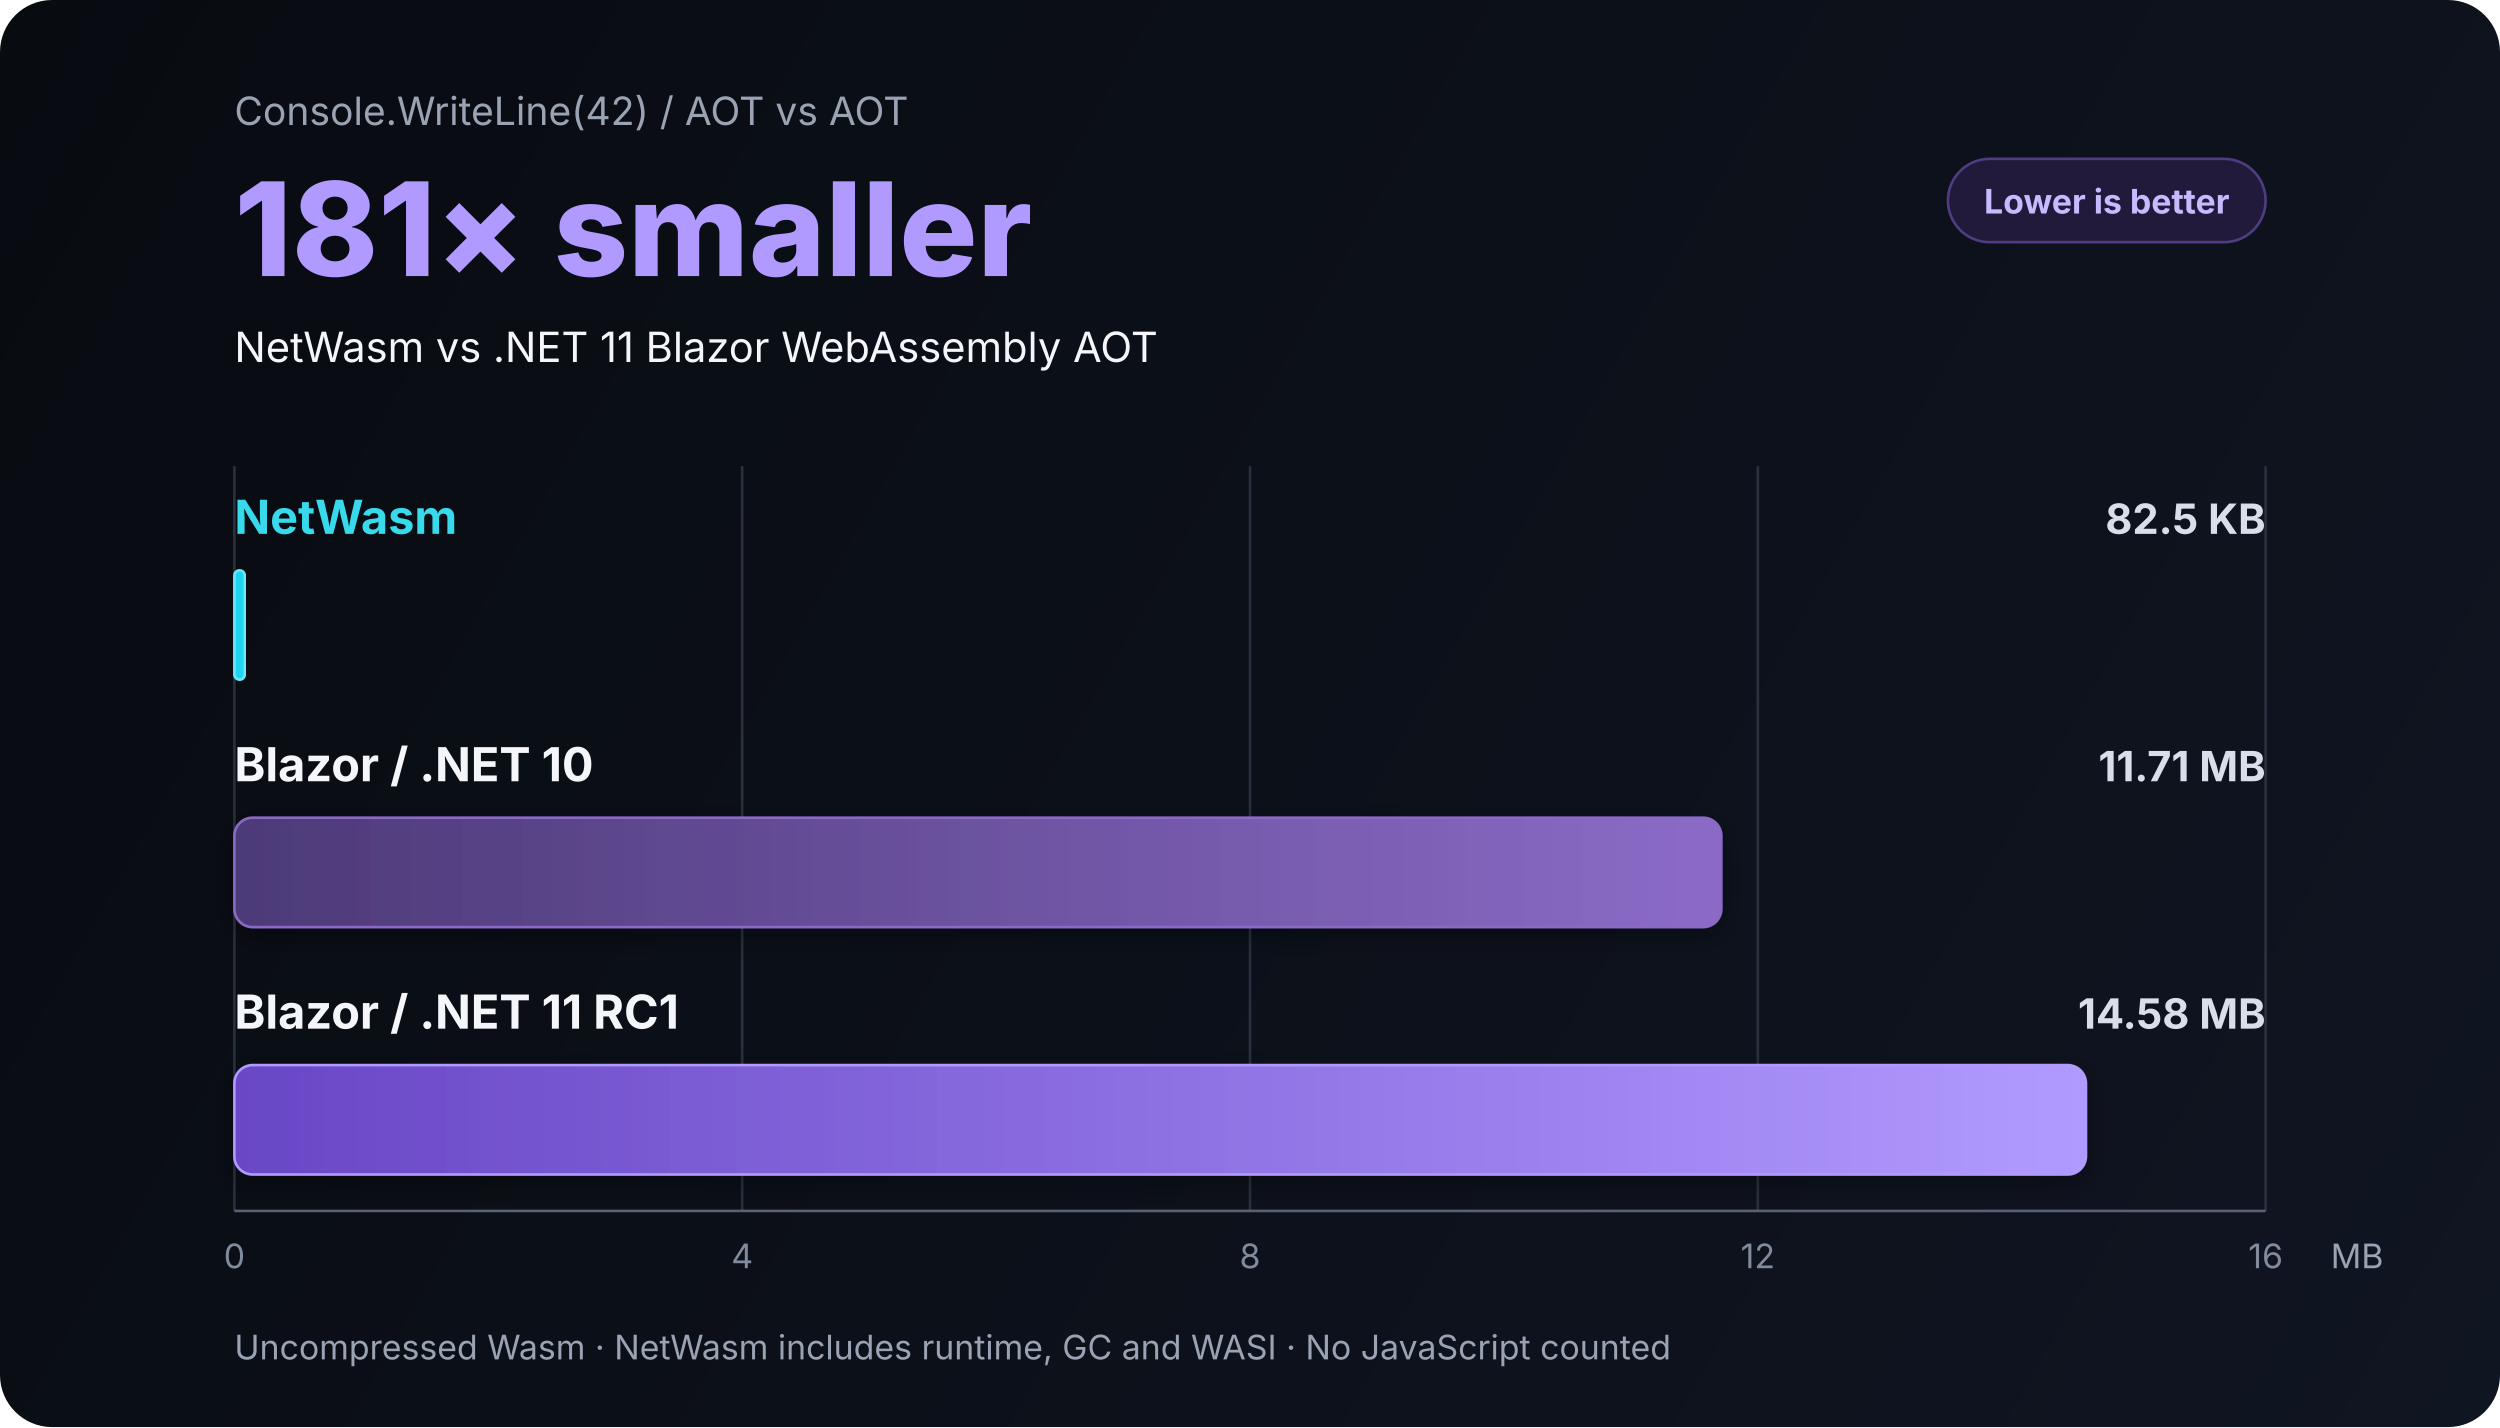
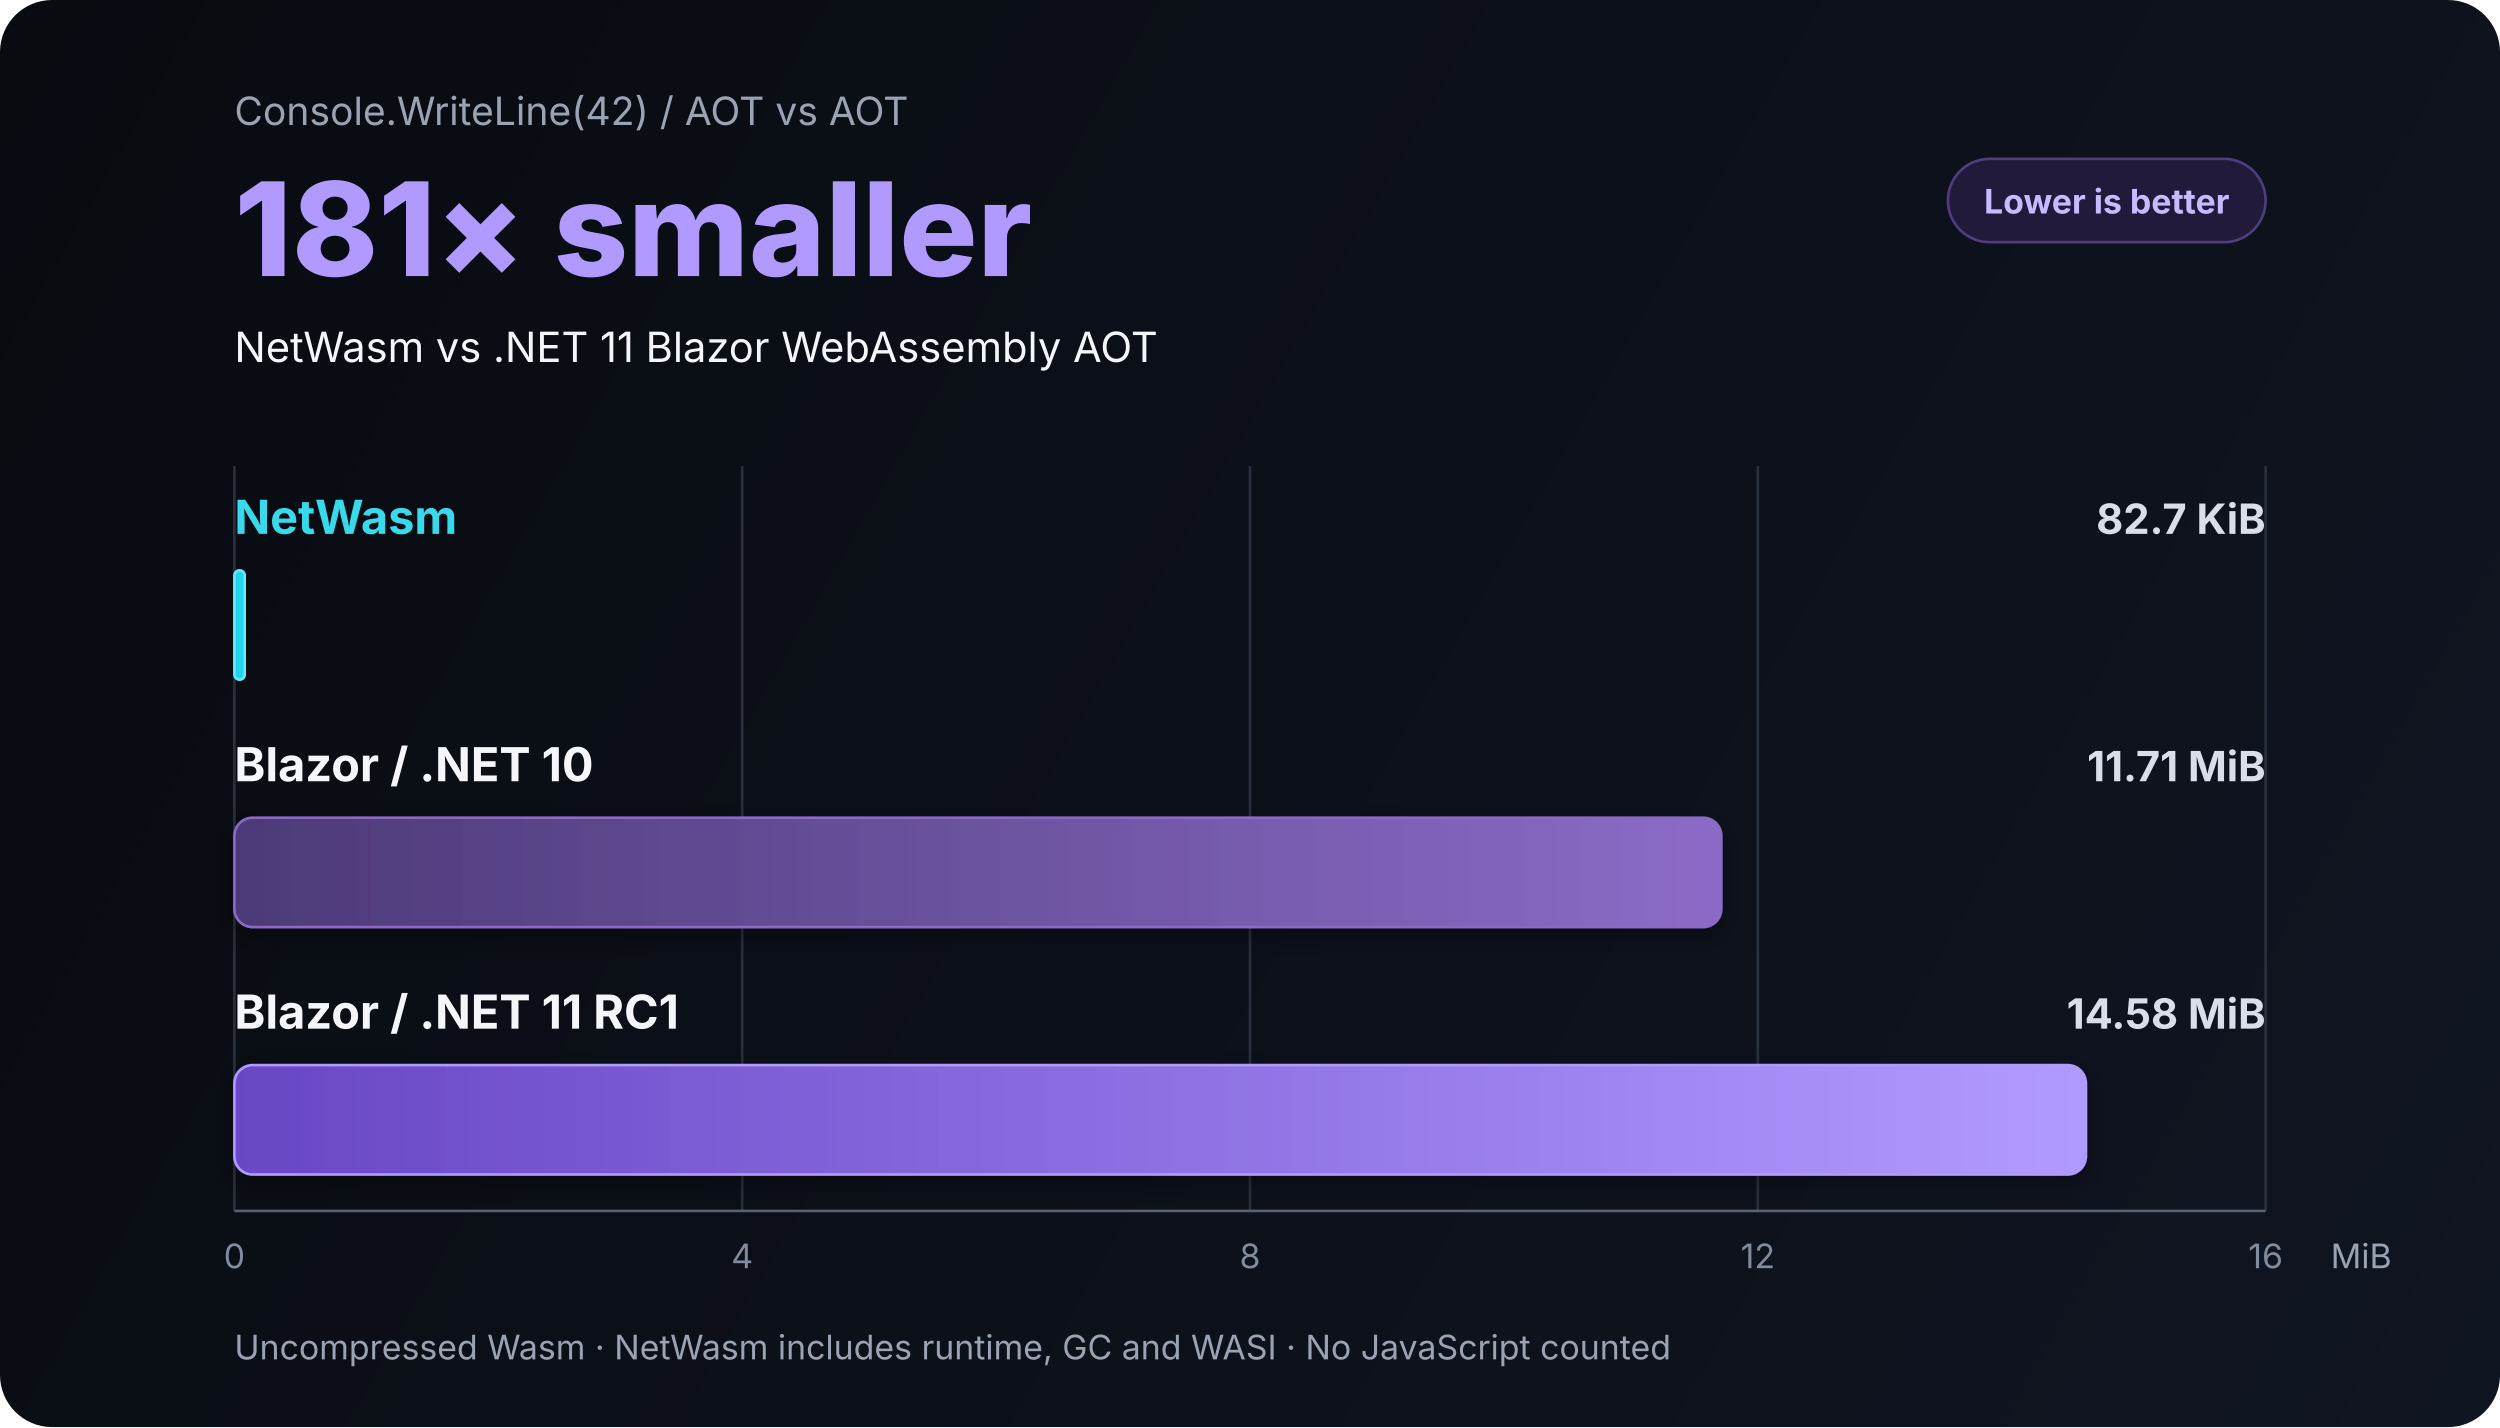
<svg xmlns="http://www.w3.org/2000/svg" role="img" aria-labelledby="chart-title chart-description" width="960" height="548" viewBox="0 0 960 548">
  <defs>
    <linearGradient id="background" x1="0" y1="0" x2="960" y2="548" gradientUnits="userSpaceOnUse">
      <stop offset="0" stop-color="#080b10" />
      <stop offset="1" stop-color="#101522" />
    </linearGradient>
    <linearGradient id="netwasm-bar" x1="90" y1="0" x2="170" y2="0" gradientUnits="userSpaceOnUse">
      <stop offset="0" stop-color="#22d3ee" />
      <stop offset="1" stop-color="#67e8f9" />
    </linearGradient>
    <linearGradient id="dotnet10-bar" x1="90" y1="0" x2="661" y2="0" gradientUnits="userSpaceOnUse">
      <stop offset="0" stop-color="#4c3a78" />
      <stop offset="1" stop-color="#8b6bc7" />
    </linearGradient>
    <linearGradient id="dotnet11-bar" x1="90" y1="0" x2="801" y2="0" gradientUnits="userSpaceOnUse">
      <stop offset="0" stop-color="#6947c6" />
      <stop offset="1" stop-color="#b19aff" />
    </linearGradient>
    <filter id="bar-shadow" x="-10%" y="-40%" width="120%" height="180%">
      <feDropShadow dx="0" dy="3" stdDeviation="5" flood-color="#000" flood-opacity="0.35" />
    </filter>
    <style>
      text { font-family: Inter, ui-sans-serif, system-ui, -apple-system, BlinkMacSystemFont, "Segoe UI", sans-serif; }
      .muted { fill: #99a3b3; }
      .label { fill: #f4f6fa; font-size: 18px; font-weight: 700; }
      .value { fill: #d9deea; font-size: 16px; font-weight: 650; text-anchor: end; }
      .tick { fill: #808b9d; font-size: 13px; text-anchor: middle; }
      .grid { stroke: #29313e; stroke-width: 1; }
    </style>
  </defs>
  <rect width="960" height="548" rx="20" fill="url(#background)" />
  <text x="90" y="48" class="muted" font-size="15">Console.WriteLine(42)  /  AOT vs AOT</text>
  <text x="90" y="106" fill="#b19aff" font-size="50" font-weight="800">181× smaller</text>
  <text x="90" y="139" fill="#f4f6fa" font-size="16">NetWasm vs .NET 11 Blazor WebAssembly AOT</text>
  <g transform="translate(748 61)">
    <rect width="122" height="32" rx="16" fill="#211a3a" stroke="#4f3d81" />
    <text x="61" y="21" fill="#c9b9ff" font-size="13" font-weight="700" text-anchor="middle">Lower is better</text>
  </g>
  <g aria-hidden="true">
    <line x1="90" y1="179" x2="90" y2="465" class="grid" />
    <line x1="285" y1="179" x2="285" y2="465" class="grid" />
    <line x1="480" y1="179" x2="480" y2="465" class="grid" />
    <line x1="675" y1="179" x2="675" y2="465" class="grid" />
    <line x1="870" y1="179" x2="870" y2="465" class="grid" />
  </g>
  <text x="90" y="205" fill="#38d9ea" font-size="18" font-weight="750">NetWasm</text>
-   <text x="870" y="205" fill="#67e8f9" class="value">82.5 KB</text>
+   <text x="870" y="205" fill="#67e8f9" class="value">82.7 KiB</text>
  <rect x="90" y="219" width="4" height="42" rx="2" fill="url(#netwasm-bar)" stroke="#67e8f9" filter="url(#bar-shadow)" />
  <text x="90" y="300" class="label">Blazor  /  .NET 10</text>
-   <text x="870" y="300" class="value">11.71 MB</text>
+   <text x="870" y="300" class="value">11.71 MiB</text>
  <rect x="90" y="314" width="571" height="42" rx="7" fill="url(#dotnet10-bar)" stroke="#8b6bc7" filter="url(#bar-shadow)" />
  <text x="90" y="395" class="label">Blazor  /  .NET 11 RC1</text>
-   <text x="870" y="395" class="value">14.58 MB</text>
+   <text x="870" y="395" class="value">14.58 MiB</text>
  <rect x="90" y="409" width="711" height="42" rx="7" fill="url(#dotnet11-bar)" stroke="#b19aff" filter="url(#bar-shadow)" />
  <line x1="90" y1="465" x2="870" y2="465" stroke="#586273" />
  <text x="90" y="487" class="tick">0</text>
  <text x="285" y="487" class="tick">4</text>
  <text x="480" y="487" class="tick">8</text>
  <text x="675" y="487" class="tick">12</text>
  <text x="870" y="487" class="tick">16</text>
-   <text x="895" y="487" class="muted" font-size="13">MB</text>
+   <text x="895" y="487" class="muted" font-size="13">MiB</text>
  <text x="90" y="522" class="muted" font-size="13">Uncompressed Wasm · NetWasm includes runtime, GC and WASI · No JavaScript counted</text>
</svg>
